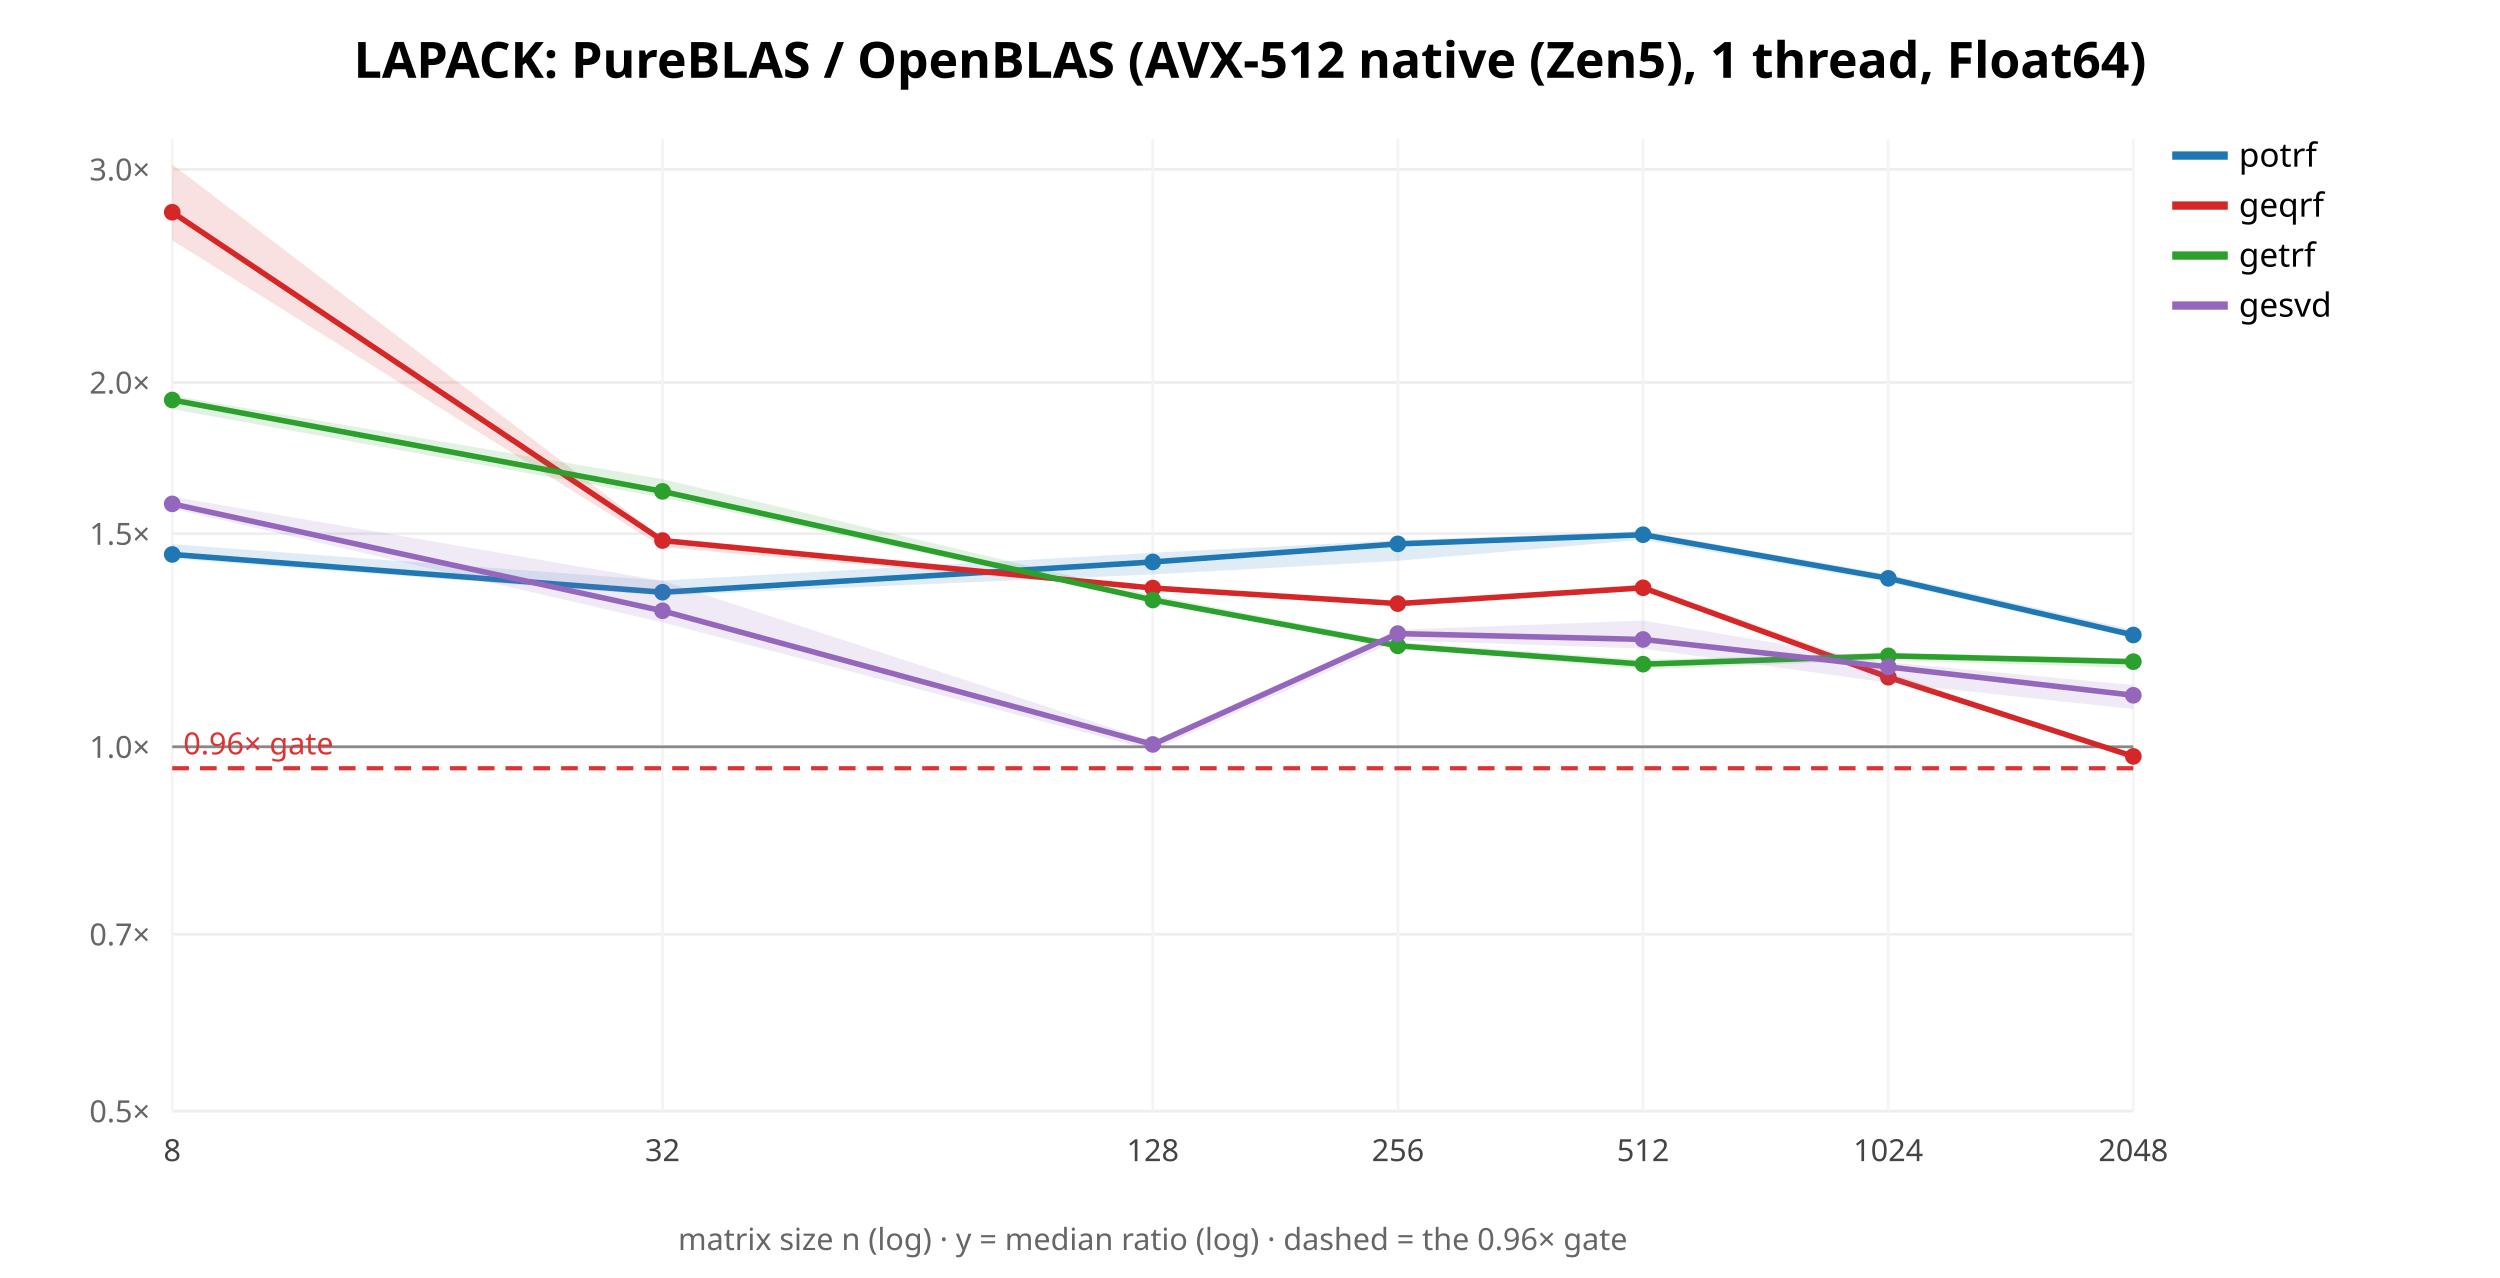
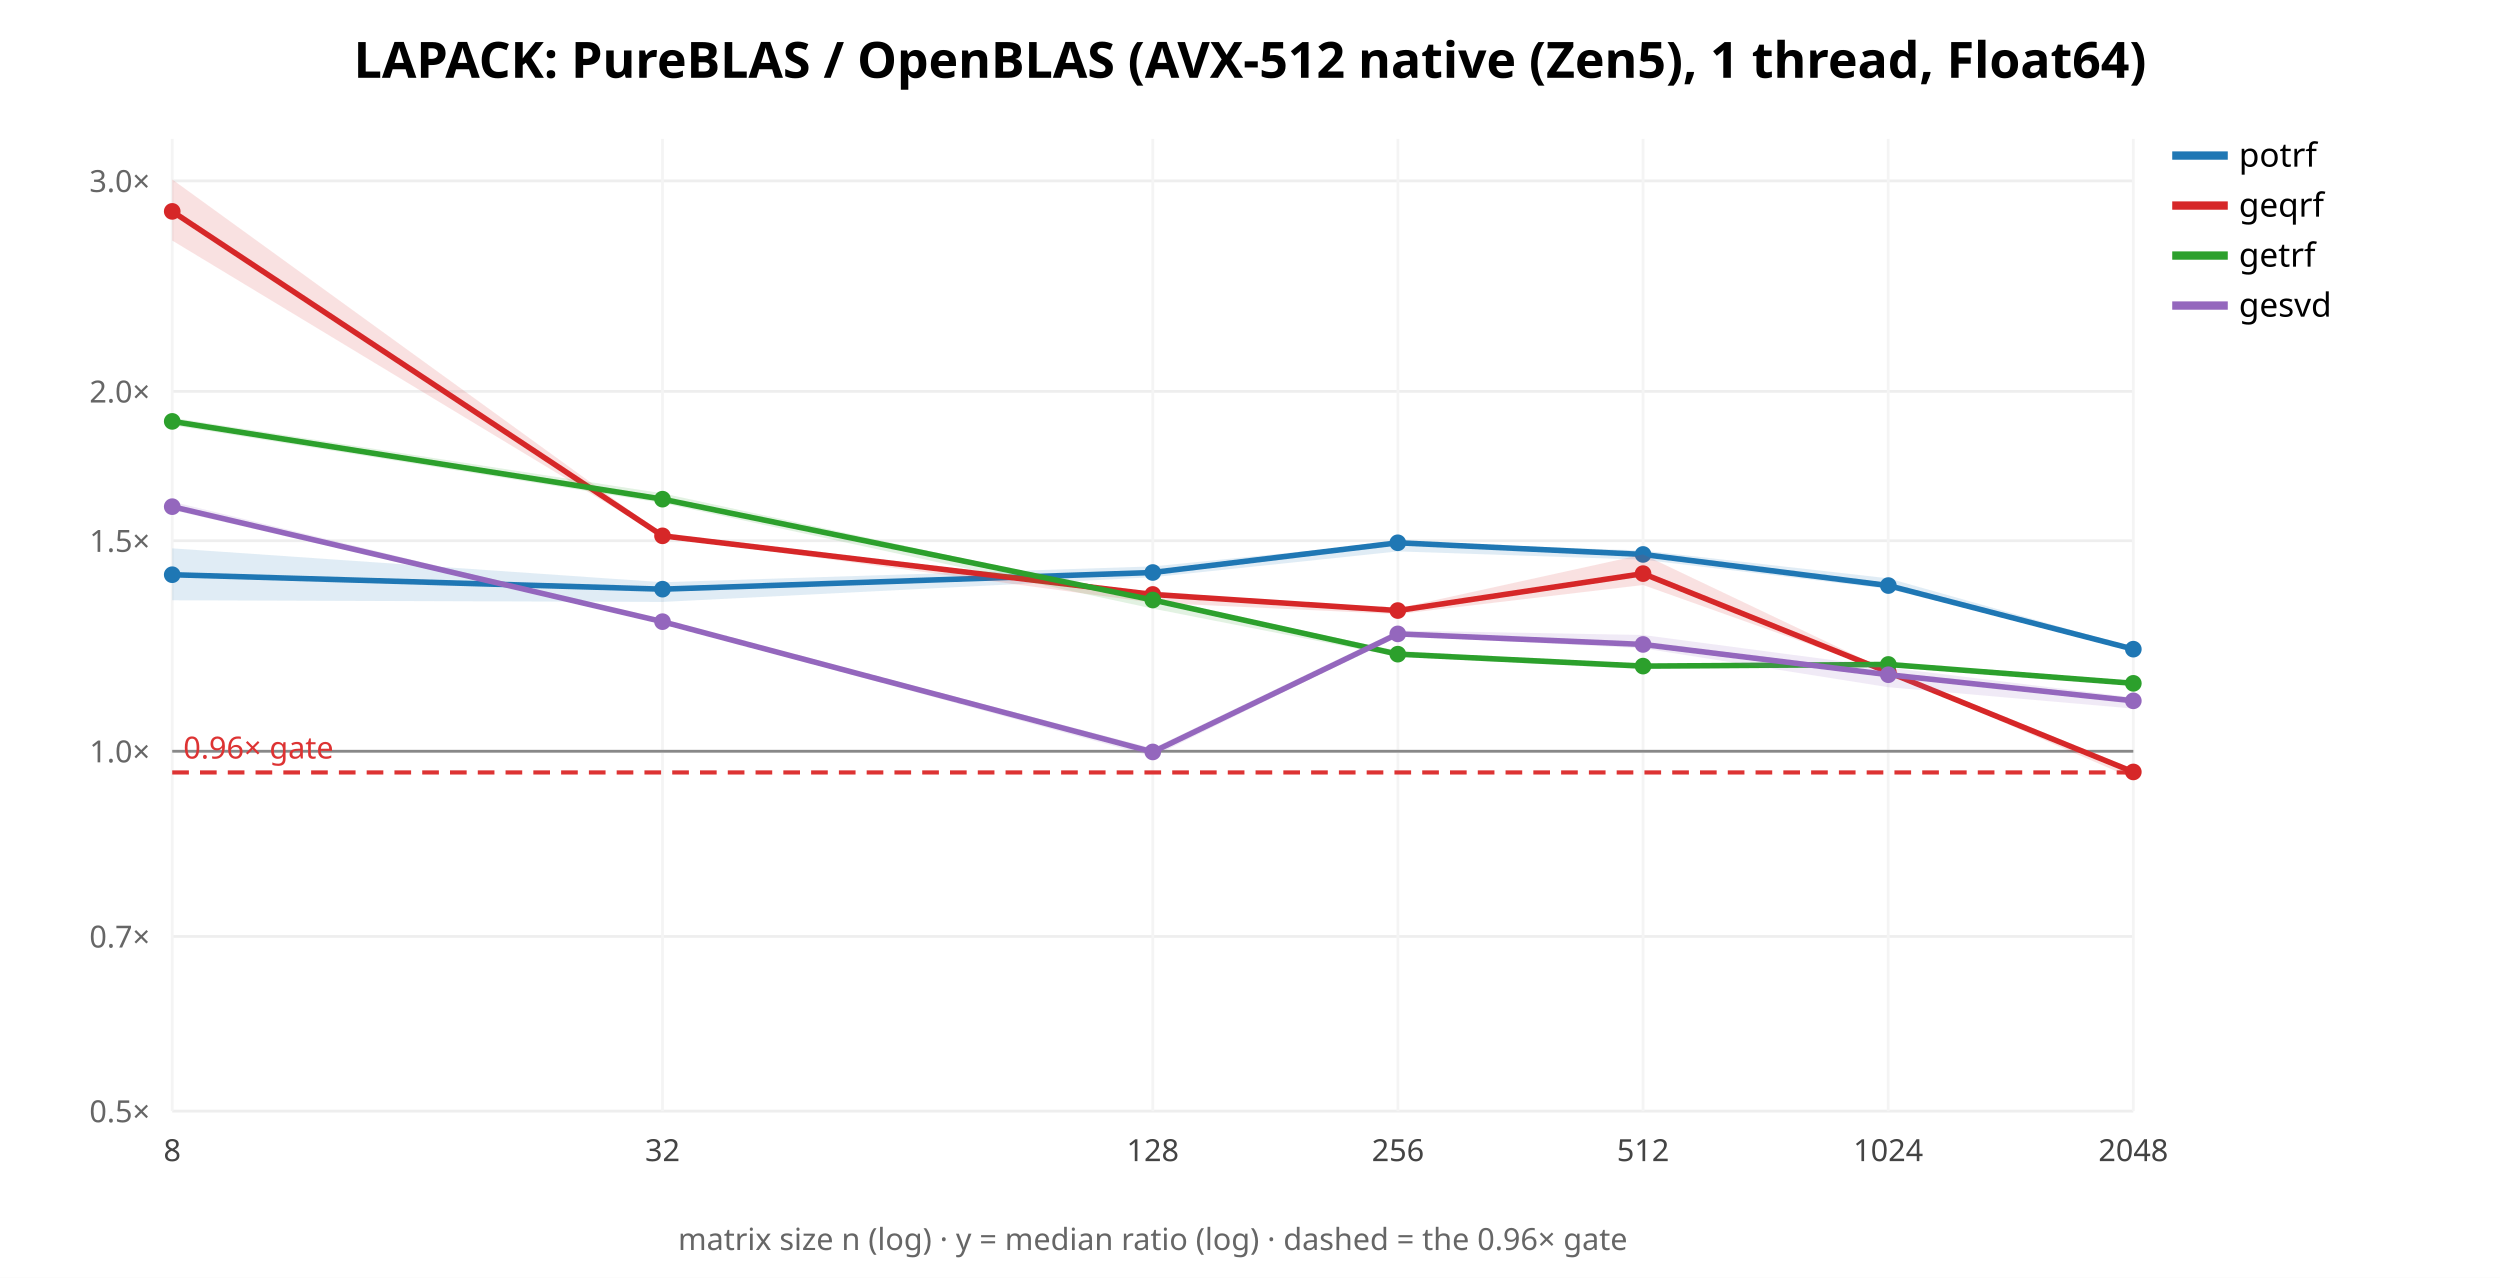
<svg xmlns="http://www.w3.org/2000/svg" width="900" height="460" font-family="sans-serif">
  <rect width="900" height="460" fill="white" />
  <text x="450.0" y="28" text-anchor="middle" font-size="18" font-weight="bold">LAPACK: PureBLAS / OpenBLAS (AVX-512 native (Zen5), 1 thread, Float64)</text>
  <line x1="62" y1="400.0" x2="768" y2="400.0" stroke="#eee" />
  <text x="54" y="404.0" text-anchor="end" font-size="11" fill="#666">0.5×</text>
-   <line x1="62" y1="336.334" x2="768" y2="336.334" stroke="#eee" />
-   <text x="54" y="340.334" text-anchor="end" font-size="11" fill="#666">0.7×</text>
-   <line x1="62" y1="268.845" x2="768" y2="268.845" stroke="#eee" />
-   <text x="54" y="272.845" text-anchor="end" font-size="11" fill="#666">1.0×</text>
-   <line x1="62" y1="192.124" x2="768" y2="192.124" stroke="#eee" />
-   <text x="54" y="196.124" text-anchor="end" font-size="11" fill="#666">1.5×</text>
-   <line x1="62" y1="137.689" x2="768" y2="137.689" stroke="#eee" />
-   <text x="54" y="141.689" text-anchor="end" font-size="11" fill="#666">2.0×</text>
-   <line x1="62" y1="60.969" x2="768" y2="60.969" stroke="#eee" />
-   <text x="54" y="64.969" text-anchor="end" font-size="11" fill="#666">3.0×</text>
+   <line x1="62" y1="337.114" x2="768" y2="337.114" stroke="#eee" />
+   <text x="54" y="341.114" text-anchor="end" font-size="11" fill="#666">0.7×</text>
+   <line x1="62" y1="270.451" x2="768" y2="270.451" stroke="#eee" />
+   <text x="54" y="274.451" text-anchor="end" font-size="11" fill="#666">1.0×</text>
+   <line x1="62" y1="194.67" x2="768" y2="194.67" stroke="#eee" />
+   <text x="54" y="198.67" text-anchor="end" font-size="11" fill="#666">1.5×</text>
+   <line x1="62" y1="140.902" x2="768" y2="140.902" stroke="#eee" />
+   <text x="54" y="144.902" text-anchor="end" font-size="11" fill="#666">2.0×</text>
+   <line x1="62" y1="65.121" x2="768" y2="65.121" stroke="#eee" />
+   <text x="54" y="69.121" text-anchor="end" font-size="11" fill="#666">3.0×</text>
  <line x1="62.0" y1="50" x2="62.0" y2="400" stroke="#f4f4f4" />
  <text x="62.0" y="418" text-anchor="middle" font-size="11" fill="#444">8</text>
  <line x1="238.5" y1="50" x2="238.5" y2="400" stroke="#f4f4f4" />
  <text x="238.5" y="418" text-anchor="middle" font-size="11" fill="#444">32</text>
  <line x1="415.0" y1="50" x2="415.0" y2="400" stroke="#f4f4f4" />
  <text x="415.0" y="418" text-anchor="middle" font-size="11" fill="#444">128</text>
  <line x1="503.25" y1="50" x2="503.25" y2="400" stroke="#f4f4f4" />
  <text x="503.25" y="418" text-anchor="middle" font-size="11" fill="#444">256</text>
  <line x1="591.5" y1="50" x2="591.5" y2="400" stroke="#f4f4f4" />
  <text x="591.5" y="418" text-anchor="middle" font-size="11" fill="#444">512</text>
  <line x1="679.75" y1="50" x2="679.75" y2="400" stroke="#f4f4f4" />
  <text x="679.75" y="418" text-anchor="middle" font-size="11" fill="#444">1024</text>
  <line x1="768.0" y1="50" x2="768.0" y2="400" stroke="#f4f4f4" />
  <text x="768.0" y="418" text-anchor="middle" font-size="11" fill="#444">2048</text>
-   <line x1="62" y1="268.845" x2="768" y2="268.845" stroke="#888" />
-   <line x1="62" y1="276.569" x2="768" y2="276.569" stroke="#d33" stroke-width="1.5" stroke-dasharray="6 4" />
-   <text x="66" y="271.569" font-size="11" fill="#d33">0.96× gate</text>
-   <polygon points="62.0,195.9 238.5,209.0 415.0,199.0 503.2,194.5 591.5,191.3 679.8,206.8 768.0,226.8 768.0,229.8 679.8,209.6 591.5,194.3 503.2,201.9 415.0,206.8 238.5,214.4 62.0,201.1" fill="#1f77b4" opacity="0.14" stroke="none" />
-   <polyline points="62.0,199.6 238.5,213.2 415.0,202.3 503.2,195.8 591.5,192.5 679.8,208.2 768.0,228.6" fill="none" stroke="#1f77b4" stroke-width="2" />
-   <circle cx="62.0" cy="199.6" r="3" fill="#1f77b4" />
-   <circle cx="238.5" cy="213.2" r="3" fill="#1f77b4" />
-   <circle cx="415.0" cy="202.3" r="3" fill="#1f77b4" />
-   <circle cx="503.2" cy="195.8" r="3" fill="#1f77b4" />
-   <circle cx="591.5" cy="192.5" r="3" fill="#1f77b4" />
-   <circle cx="679.8" cy="208.2" r="3" fill="#1f77b4" />
-   <circle cx="768.0" cy="228.6" r="3" fill="#1f77b4" />
+   <line x1="62" y1="270.451" x2="768" y2="270.451" stroke="#888" />
+   <line x1="62" y1="278.081" x2="768" y2="278.081" stroke="#d33" stroke-width="1.5" stroke-dasharray="6 4" />
+   <text x="66" y="273.081" font-size="11" fill="#d33">0.96× gate</text>
+   <polygon points="62.0,197.4 238.5,209.6 415.0,203.9 503.2,195.1 591.5,198.2 679.8,208.2 768.0,233.1 768.0,234.0 679.8,212.0 591.5,201.5 503.2,198.5 415.0,207.8 238.5,216.7 62.0,216.1" fill="#1f77b4" opacity="0.14" stroke="none" />
+   <polyline points="62.0,206.9 238.5,212.1 415.0,206.1 503.2,195.4 591.5,199.6 679.8,210.8 768.0,233.7" fill="none" stroke="#1f77b4" stroke-width="2" />
+   <circle cx="62.0" cy="206.9" r="3" fill="#1f77b4" />
+   <circle cx="238.5" cy="212.1" r="3" fill="#1f77b4" />
+   <circle cx="415.0" cy="206.1" r="3" fill="#1f77b4" />
+   <circle cx="503.2" cy="195.4" r="3" fill="#1f77b4" />
+   <circle cx="591.5" cy="199.6" r="3" fill="#1f77b4" />
+   <circle cx="679.8" cy="210.8" r="3" fill="#1f77b4" />
+   <circle cx="768.0" cy="233.7" r="3" fill="#1f77b4" />
  <line x1="782" y1="56" x2="802" y2="56" stroke="#1f77b4" stroke-width="3" />
  <text x="806" y="60" font-size="12">potrf</text>
-   <polygon points="62.0,59.2 238.5,193.7 415.0,211.4 503.2,216.8 591.5,210.4 679.8,242.1 768.0,272.0 768.0,272.9 679.8,245.0 591.5,212.0 503.2,217.6 415.0,212.4 238.5,197.0 62.0,86.5" fill="#d62728" opacity="0.14" stroke="none" />
-   <polyline points="62.0,76.4 238.5,194.6 415.0,211.7 503.2,217.3 591.5,211.6 679.8,243.8 768.0,272.3" fill="none" stroke="#d62728" stroke-width="2" />
-   <circle cx="62.0" cy="76.4" r="3" fill="#d62728" />
-   <circle cx="238.5" cy="194.6" r="3" fill="#d62728" />
-   <circle cx="415.0" cy="211.7" r="3" fill="#d62728" />
-   <circle cx="503.2" cy="217.3" r="3" fill="#d62728" />
-   <circle cx="591.5" cy="211.6" r="3" fill="#d62728" />
-   <circle cx="679.8" cy="243.8" r="3" fill="#d62728" />
-   <circle cx="768.0" cy="272.3" r="3" fill="#d62728" />
+   <polygon points="62.0,64.6 238.5,192.4 415.0,213.3 503.2,219.0 591.5,199.6 679.8,241.6 768.0,277.6 768.0,280.3 679.8,242.1 591.5,210.6 503.2,221.1 415.0,217.0 238.5,193.3 62.0,86.6" fill="#d62728" opacity="0.14" stroke="none" />
+   <polyline points="62.0,76.1 238.5,192.9 415.0,214.0 503.2,219.8 591.5,206.5 679.8,242.0 768.0,277.9" fill="none" stroke="#d62728" stroke-width="2" />
+   <circle cx="62.0" cy="76.1" r="3" fill="#d62728" />
+   <circle cx="238.5" cy="192.9" r="3" fill="#d62728" />
+   <circle cx="415.0" cy="214.0" r="3" fill="#d62728" />
+   <circle cx="503.2" cy="219.8" r="3" fill="#d62728" />
+   <circle cx="591.5" cy="206.5" r="3" fill="#d62728" />
+   <circle cx="679.8" cy="242.0" r="3" fill="#d62728" />
+   <circle cx="768.0" cy="277.9" r="3" fill="#d62728" />
  <line x1="782" y1="74" x2="802" y2="74" stroke="#d62728" stroke-width="3" />
  <text x="806" y="78" font-size="12">geqrf</text>
-   <polygon points="62.0,142.4 238.5,172.5 415.0,214.3 503.2,231.2 591.5,237.5 679.8,235.0 768.0,237.1 768.0,240.5 679.8,237.6 591.5,240.9 503.2,232.9 415.0,216.6 238.5,179.1 62.0,147.3" fill="#2ca02c" opacity="0.14" stroke="none" />
-   <polyline points="62.0,144.0 238.5,176.9 415.0,216.0 503.2,232.5 591.5,239.1 679.8,236.1 768.0,238.2" fill="none" stroke="#2ca02c" stroke-width="2" />
-   <circle cx="62.0" cy="144.0" r="3" fill="#2ca02c" />
-   <circle cx="238.5" cy="176.9" r="3" fill="#2ca02c" />
+   <polygon points="62.0,150.4 238.5,177.6 415.0,215.8 503.2,234.3 591.5,239.5 679.8,239.0 768.0,245.4 768.0,246.4 679.8,239.8 591.5,240.9 503.2,236.4 415.0,219.1 238.5,181.1 62.0,153.1" fill="#2ca02c" opacity="0.14" stroke="none" />
+   <polyline points="62.0,151.7 238.5,179.7 415.0,216.0 503.2,235.5 591.5,239.8 679.8,239.2 768.0,246.0" fill="none" stroke="#2ca02c" stroke-width="2" />
+   <circle cx="62.0" cy="151.7" r="3" fill="#2ca02c" />
+   <circle cx="238.5" cy="179.7" r="3" fill="#2ca02c" />
  <circle cx="415.0" cy="216.0" r="3" fill="#2ca02c" />
-   <circle cx="503.2" cy="232.5" r="3" fill="#2ca02c" />
-   <circle cx="591.5" cy="239.1" r="3" fill="#2ca02c" />
-   <circle cx="679.8" cy="236.1" r="3" fill="#2ca02c" />
-   <circle cx="768.0" cy="238.2" r="3" fill="#2ca02c" />
+   <circle cx="503.2" cy="235.5" r="3" fill="#2ca02c" />
+   <circle cx="591.5" cy="239.8" r="3" fill="#2ca02c" />
+   <circle cx="679.8" cy="239.2" r="3" fill="#2ca02c" />
+   <circle cx="768.0" cy="246.0" r="3" fill="#2ca02c" />
  <line x1="782" y1="92" x2="802" y2="92" stroke="#2ca02c" stroke-width="3" />
  <text x="806" y="96" font-size="12">getrf</text>
-   <polygon points="62.0,178.8 238.5,209.1 415.0,266.9 503.2,226.7 591.5,223.4 679.8,238.4 768.0,246.6 768.0,255.3 679.8,245.8 591.5,233.5 503.2,230.5 415.0,270.1 238.5,224.1 62.0,183.1" fill="#9467bd" opacity="0.14" stroke="none" />
-   <polyline points="62.0,181.4 238.5,219.9 415.0,268.0 503.2,228.1 591.5,230.2 679.8,240.1 768.0,250.3" fill="none" stroke="#9467bd" stroke-width="2" />
-   <circle cx="62.0" cy="181.4" r="3" fill="#9467bd" />
-   <circle cx="238.5" cy="219.9" r="3" fill="#9467bd" />
-   <circle cx="415.0" cy="268.0" r="3" fill="#9467bd" />
-   <circle cx="503.2" cy="228.1" r="3" fill="#9467bd" />
-   <circle cx="591.5" cy="230.2" r="3" fill="#9467bd" />
-   <circle cx="679.8" cy="240.1" r="3" fill="#9467bd" />
-   <circle cx="768.0" cy="250.3" r="3" fill="#9467bd" />
+   <polygon points="62.0,180.6 238.5,223.3 415.0,269.4 503.2,227.0 591.5,228.6 679.8,240.3 768.0,251.1 768.0,255.1 679.8,247.4 591.5,233.4 503.2,228.9 415.0,272.4 238.5,224.4 62.0,183.6" fill="#9467bd" opacity="0.14" stroke="none" />
+   <polyline points="62.0,182.4 238.5,223.8 415.0,270.7 503.2,228.2 591.5,232.0 679.8,242.9 768.0,252.3" fill="none" stroke="#9467bd" stroke-width="2" />
+   <circle cx="62.0" cy="182.4" r="3" fill="#9467bd" />
+   <circle cx="238.5" cy="223.8" r="3" fill="#9467bd" />
+   <circle cx="415.0" cy="270.7" r="3" fill="#9467bd" />
+   <circle cx="503.2" cy="228.2" r="3" fill="#9467bd" />
+   <circle cx="591.5" cy="232.0" r="3" fill="#9467bd" />
+   <circle cx="679.8" cy="242.9" r="3" fill="#9467bd" />
+   <circle cx="768.0" cy="252.3" r="3" fill="#9467bd" />
  <line x1="782" y1="110" x2="802" y2="110" stroke="#9467bd" stroke-width="3" />
  <text x="806" y="114" font-size="12">gesvd</text>
  <text x="415.0" y="450" text-anchor="middle" font-size="11" fill="#666">matrix size n (log) · y = median ratio (log) · dashed = the 0.96× gate</text>
</svg>
